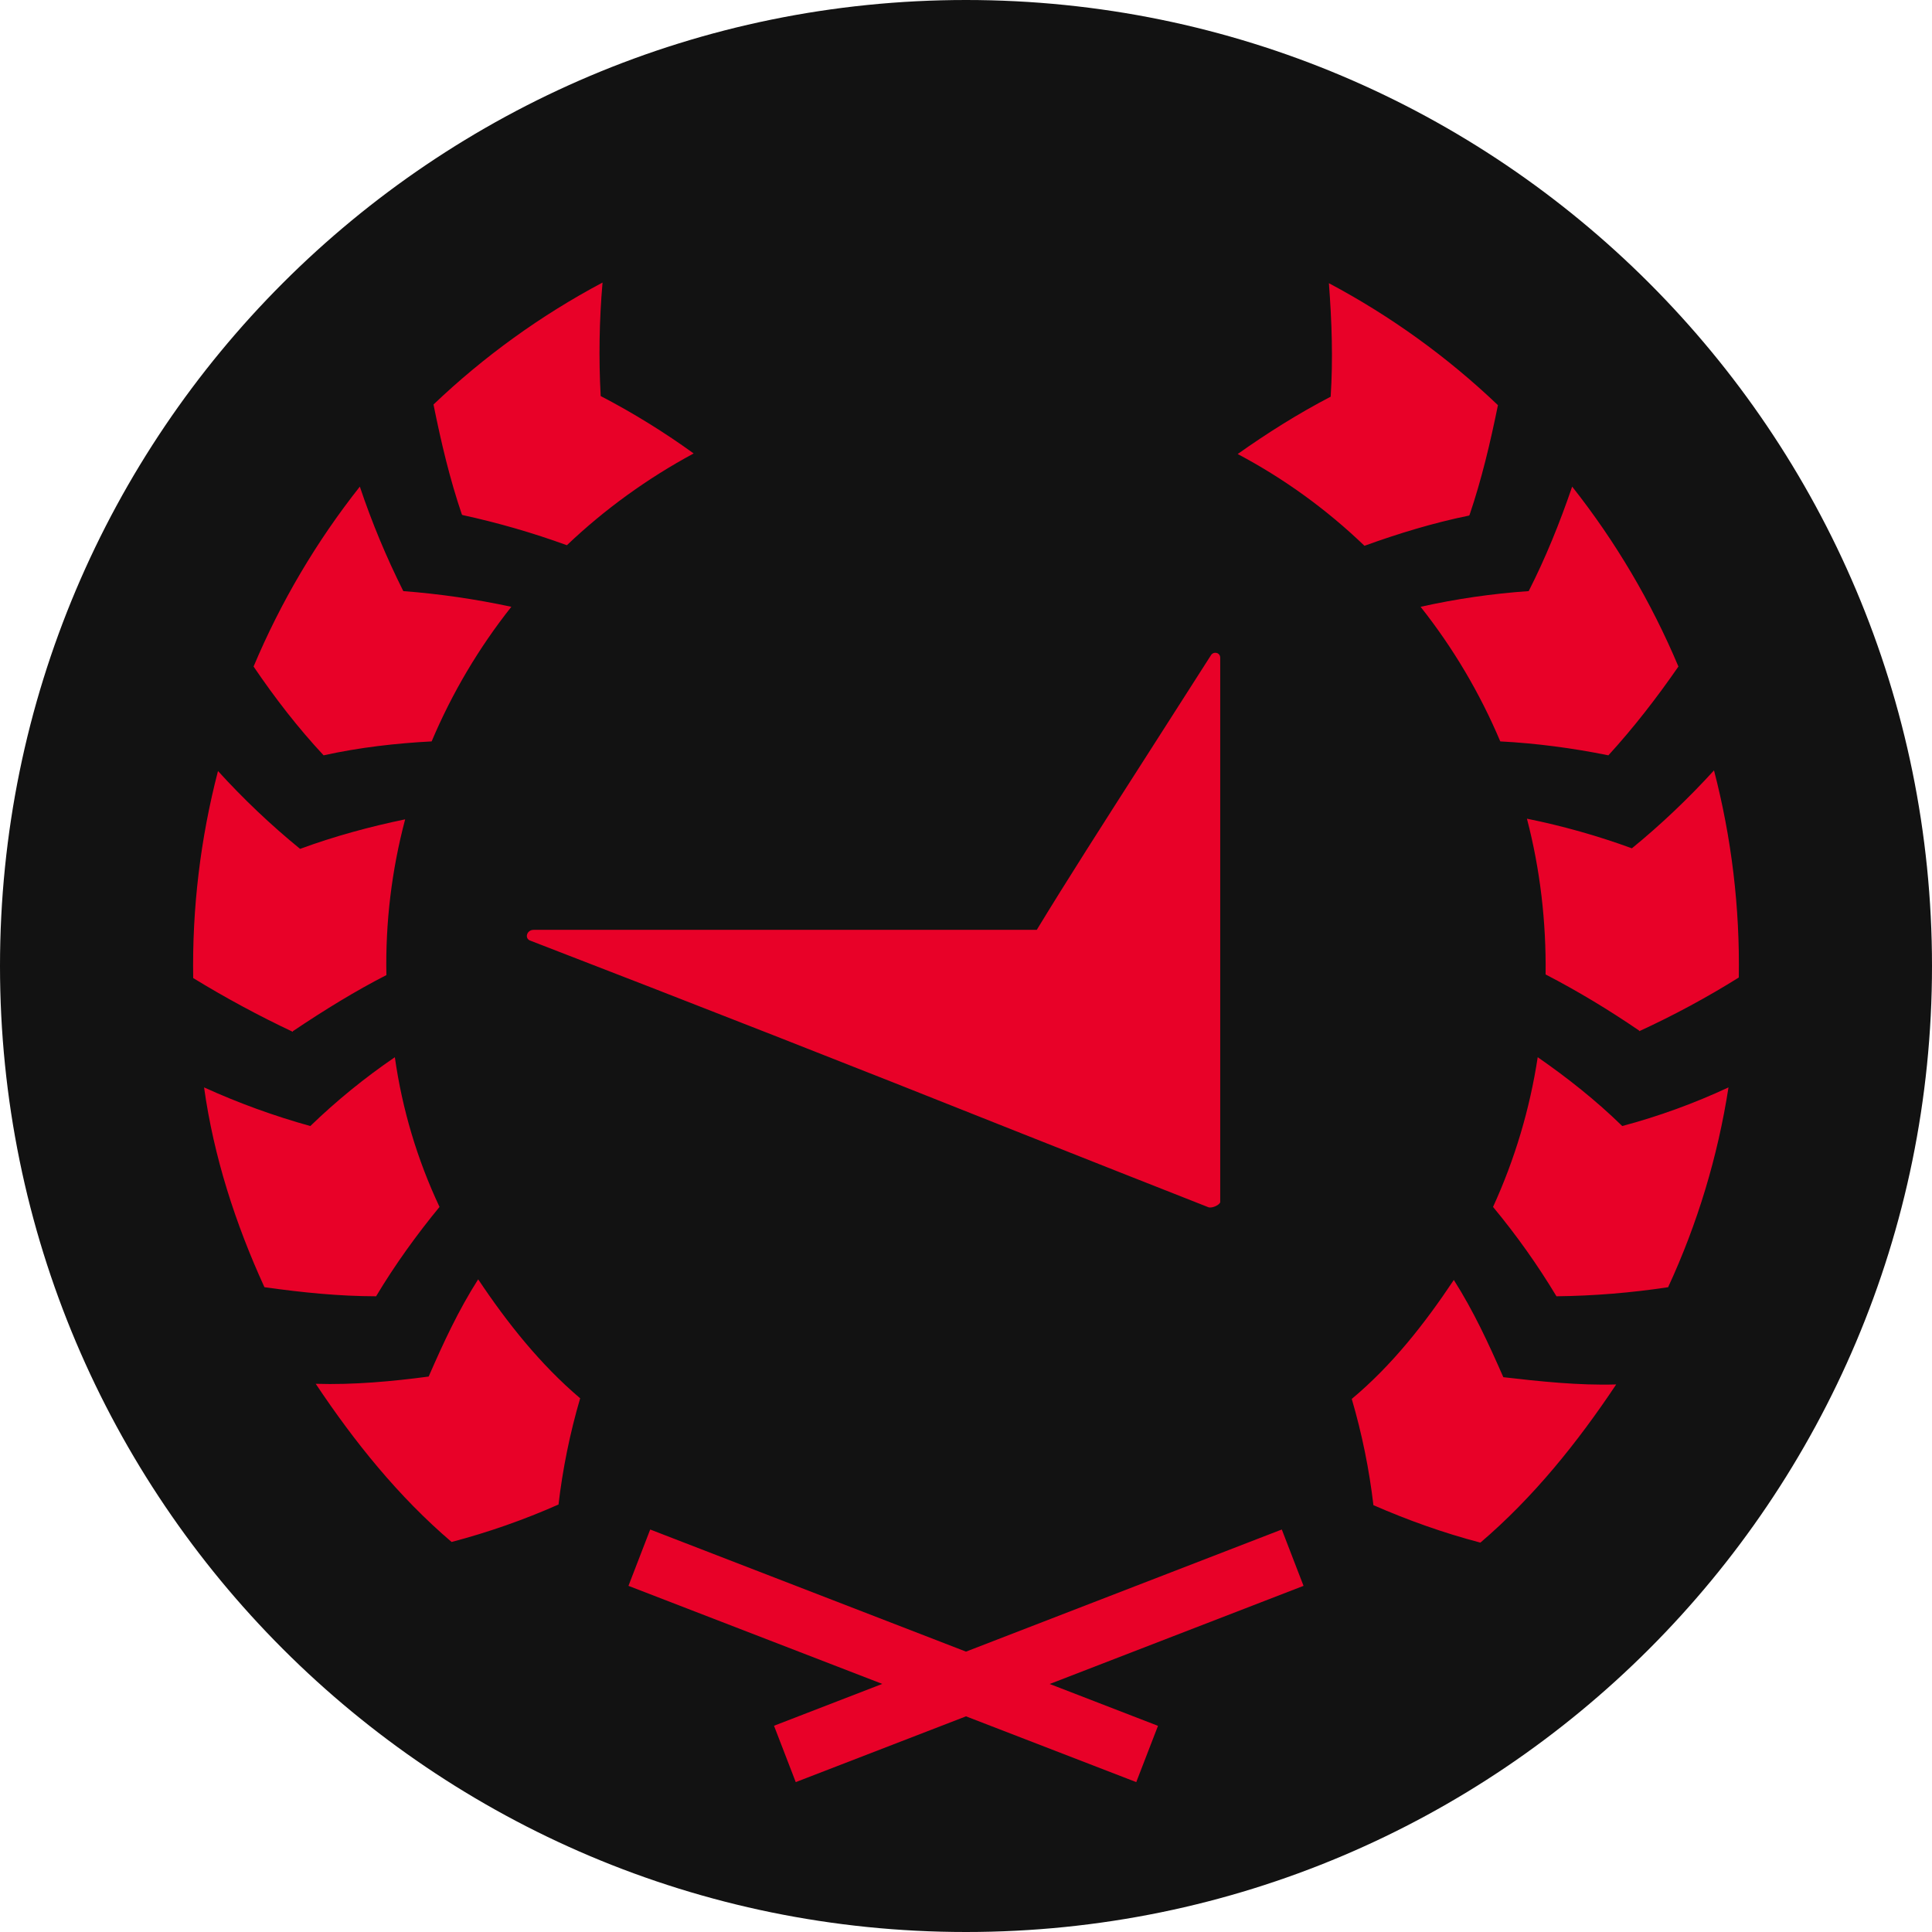
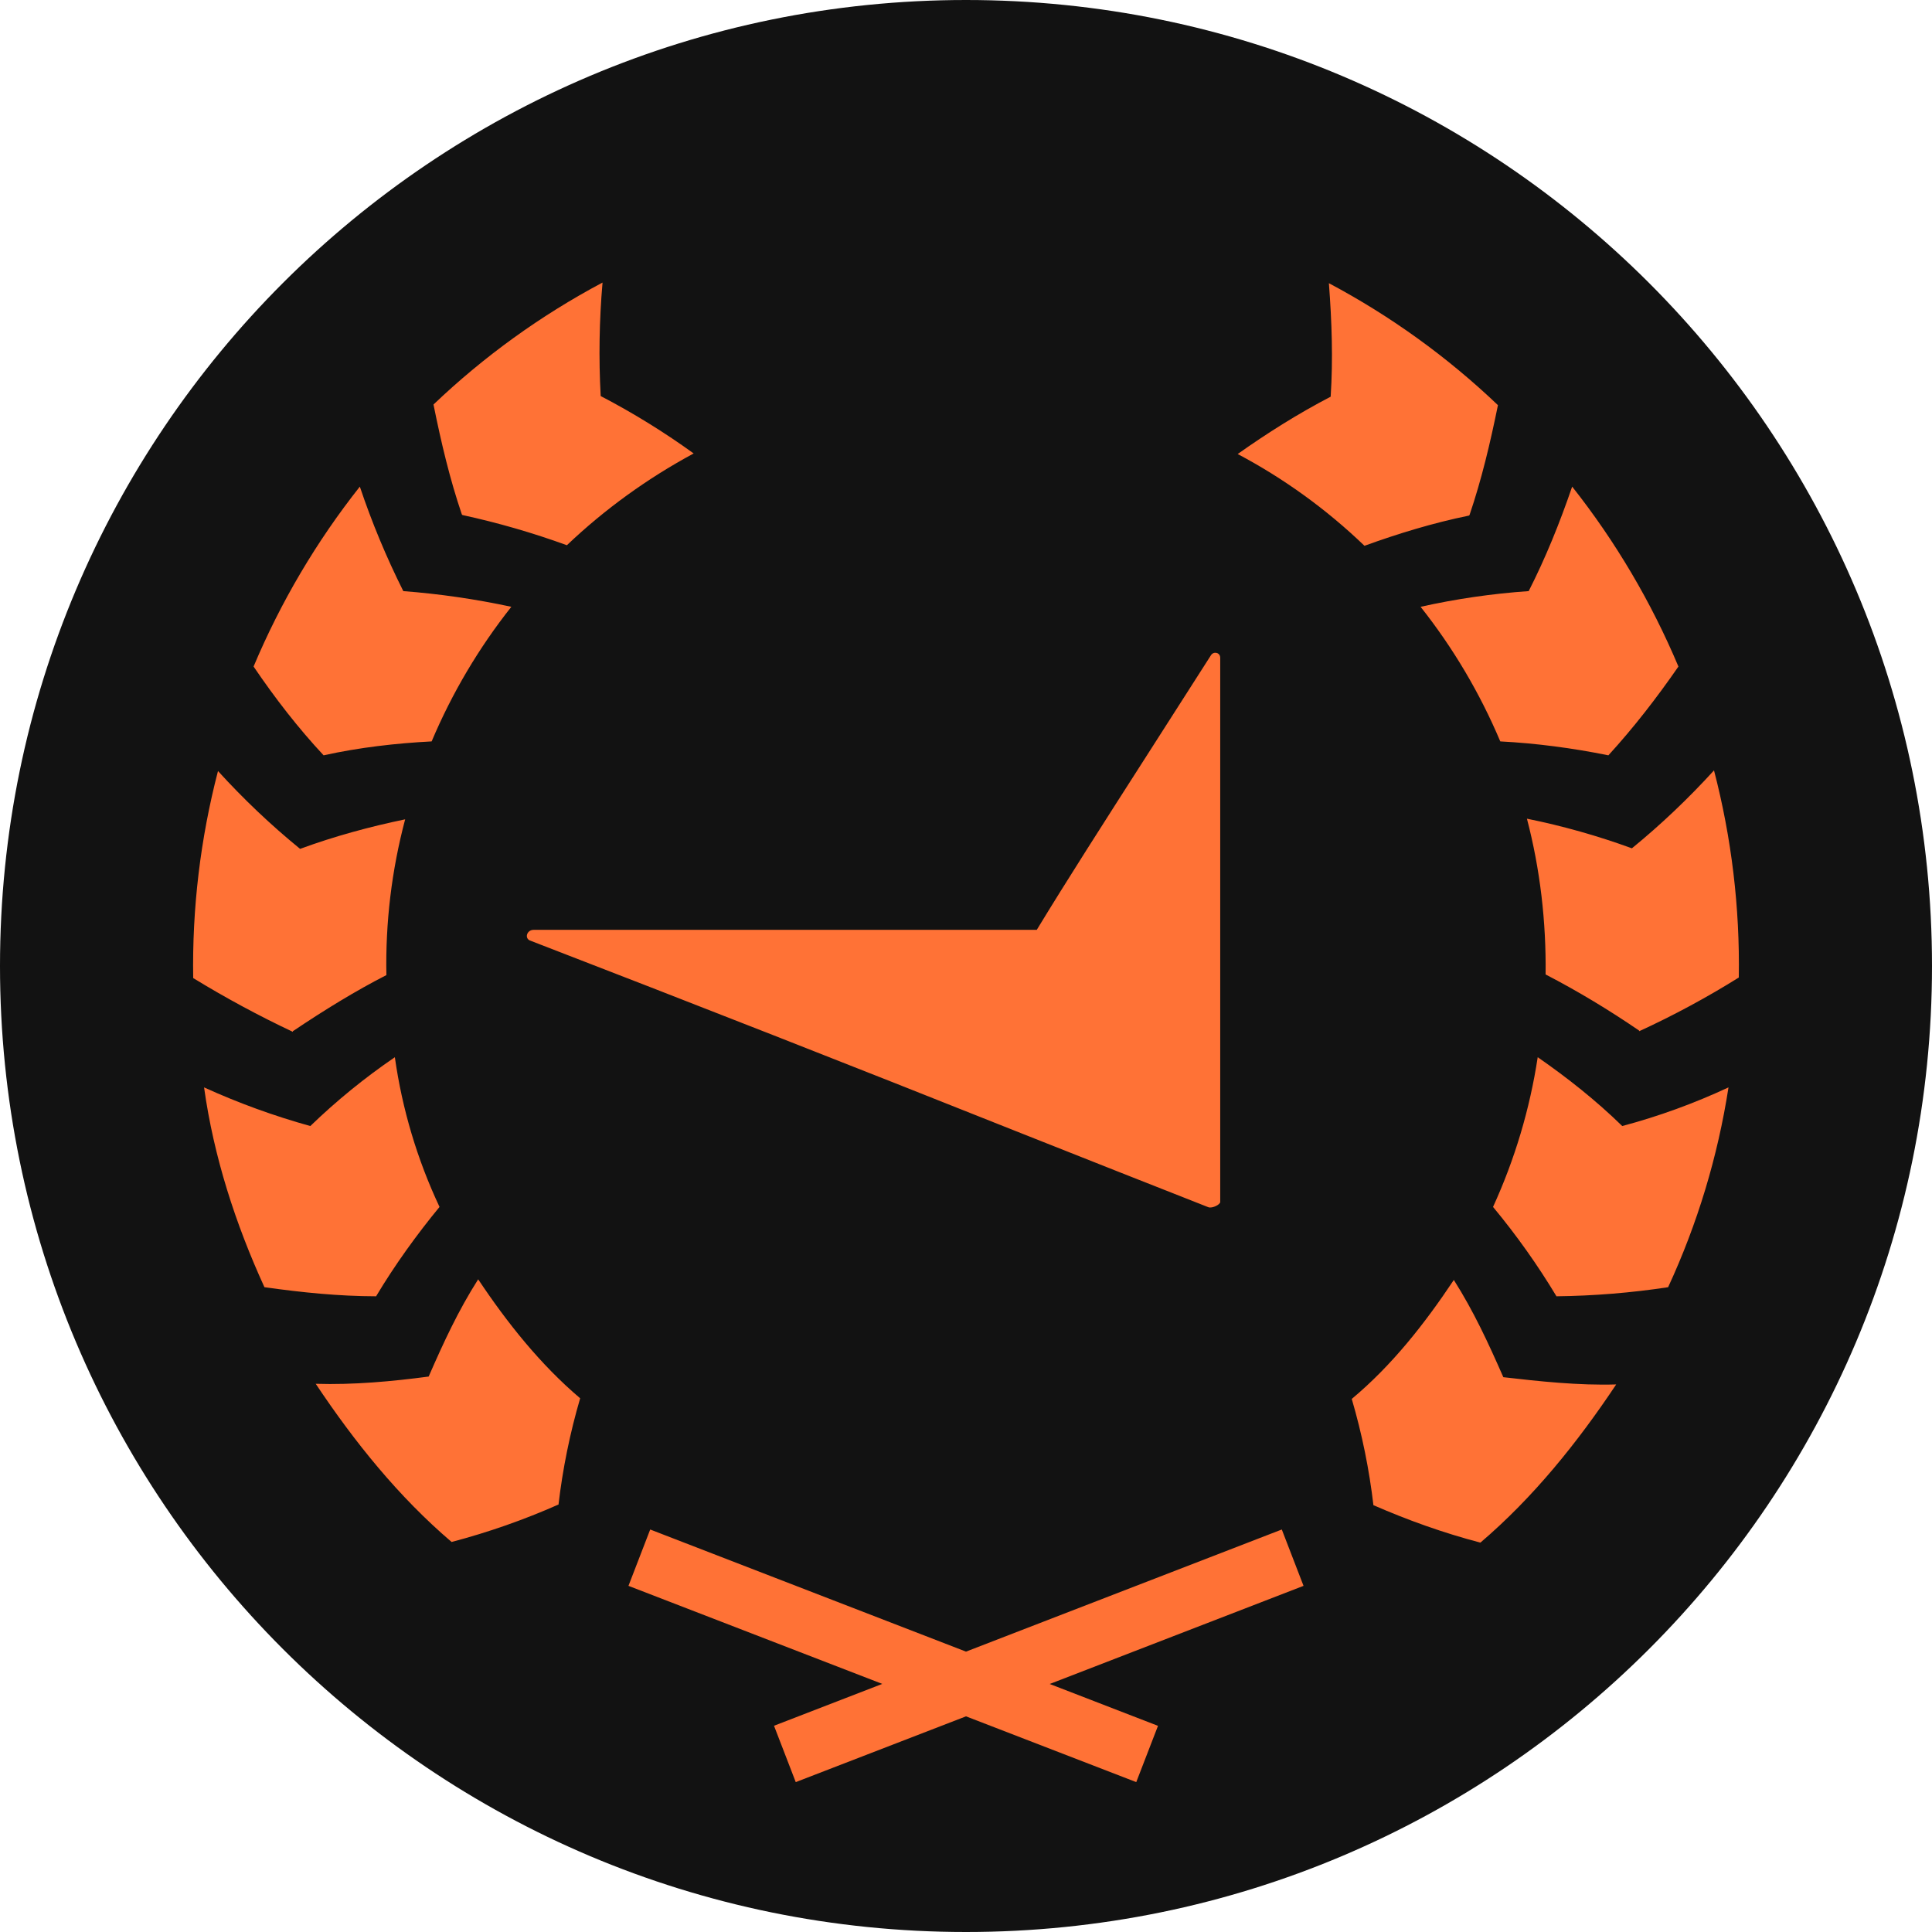
- <svg xmlns="http://www.w3.org/2000/svg" viewBox="0 0 24 24" fill="#e80128" height="48" width="48" class="styles__RawStyledISvg-sc-eaa6324e-1 hYMEjr">
-   <g clip-path="url(#clip0_7619_6076__N00DiUI3)">
+ <svg xmlns="http://www.w3.org/2000/svg" viewBox="0 0 24 24" fill="#FF7236" height="48" width="48" class="styles__RawStyledISvg-sc-eaa6324e-1 hYMEjr">
+   <g clip-path="url(#clip0_7619_6076__82f0nQlu)">
    <path d="M12 24c6.627 0 12-5.373 12-12S18.627 0 12 0 0 5.373 0 12s5.373 12 12 12" fill="#121212" />
    <path d="M7.042 6.773a10 10 0 00-1.297-.375l-.008-.008c-.15-.442-.255-.885-.352-1.365a9.5 9.5 0 012.1-1.515 10 10 0 00-.023 1.41c.405.21.803.458 1.155.713-.57.307-1.102.69-1.575 1.14m11.213-.375c.15-.443.255-.885.353-1.365a9.5 9.5 0 00-2.1-1.515c.037.487.052.945.022 1.41-.405.21-.795.457-1.155.712a7 7 0 011.575 1.14c.413-.15.855-.285 1.297-.375zM20.85 8.28c-.27.39-.555.758-.87 1.103-.442-.09-.9-.15-1.343-.173a7.2 7.2 0 00-.99-1.672 9 9 0 011.343-.195c.21-.413.383-.84.54-1.298.54.683.982 1.433 1.32 2.235m-.487 4.53a11 11 0 001.237-.667 9.6 9.6 0 00-.308-2.573q-.482.529-1.02.968a9 9 0 00-1.304-.368c.165.63.24 1.283.232 1.935q.587.304 1.163.698zm.36 3.18a10 10 0 01-1.388.113 9 9 0 00-.788-1.11 7 7 0 00.555-1.86c.368.255.728.54 1.05.855a8 8 0 001.32-.48 9.3 9.3 0 01-.75 2.482zm-2.333 3.173c-.458-.12-.9-.278-1.328-.465v.007a8 8 0 00-.27-1.327c.503-.42.908-.938 1.268-1.478.247.39.427.78.615 1.208.45.052.937.104 1.402.09-.48.72-1.027 1.402-1.687 1.965M7.207 17.37a8 8 0 00-.27 1.328v-.008q-.641.284-1.327.465c-.66-.563-1.208-1.245-1.688-1.965.465.015.953-.03 1.403-.09.187-.428.367-.818.615-1.208.36.54.772 1.058 1.267 1.478m-2.535-1.267c.233-.39.51-.773.788-1.11a6.5 6.5 0 01-.555-1.86 8 8 0 00-1.05.855 9 9 0 01-1.32-.48c.12.862.39 1.695.75 2.482.477.067.925.112 1.387.113m.128-3.99c-.382.195-.772.435-1.162.697v.008A13 13 0 012.4 12.15a9.6 9.6 0 01.308-2.572q.482.529 1.02.967c.427-.157.87-.277 1.305-.367a7 7 0 00-.233 1.935m-.78-2.73c.442-.098.9-.15 1.342-.173a7.2 7.2 0 01.99-1.672 10 10 0 00-1.342-.195 10 10 0 01-.54-1.298A9.6 9.6 0 003.15 8.28c.27.398.555.765.87 1.103m9.02 11.536l1.345.52-.27.699L12 21.321l-2.115.817-.27-.7 1.345-.52L7.807 19.7l.27-.7L12 20.517 15.923 19l.27.7zm2.004-12.781c.033-.05.114-.033.114.033v6.76c0 .033-.098.082-.146.066-.663-.26-1.49-.588-2.391-.945a586 586 0 00-6.041-2.37c-.066-.032-.033-.131.048-.131h6.251c.379-.623.8-1.28 1.402-2.22z" />
  </g>
</svg>
